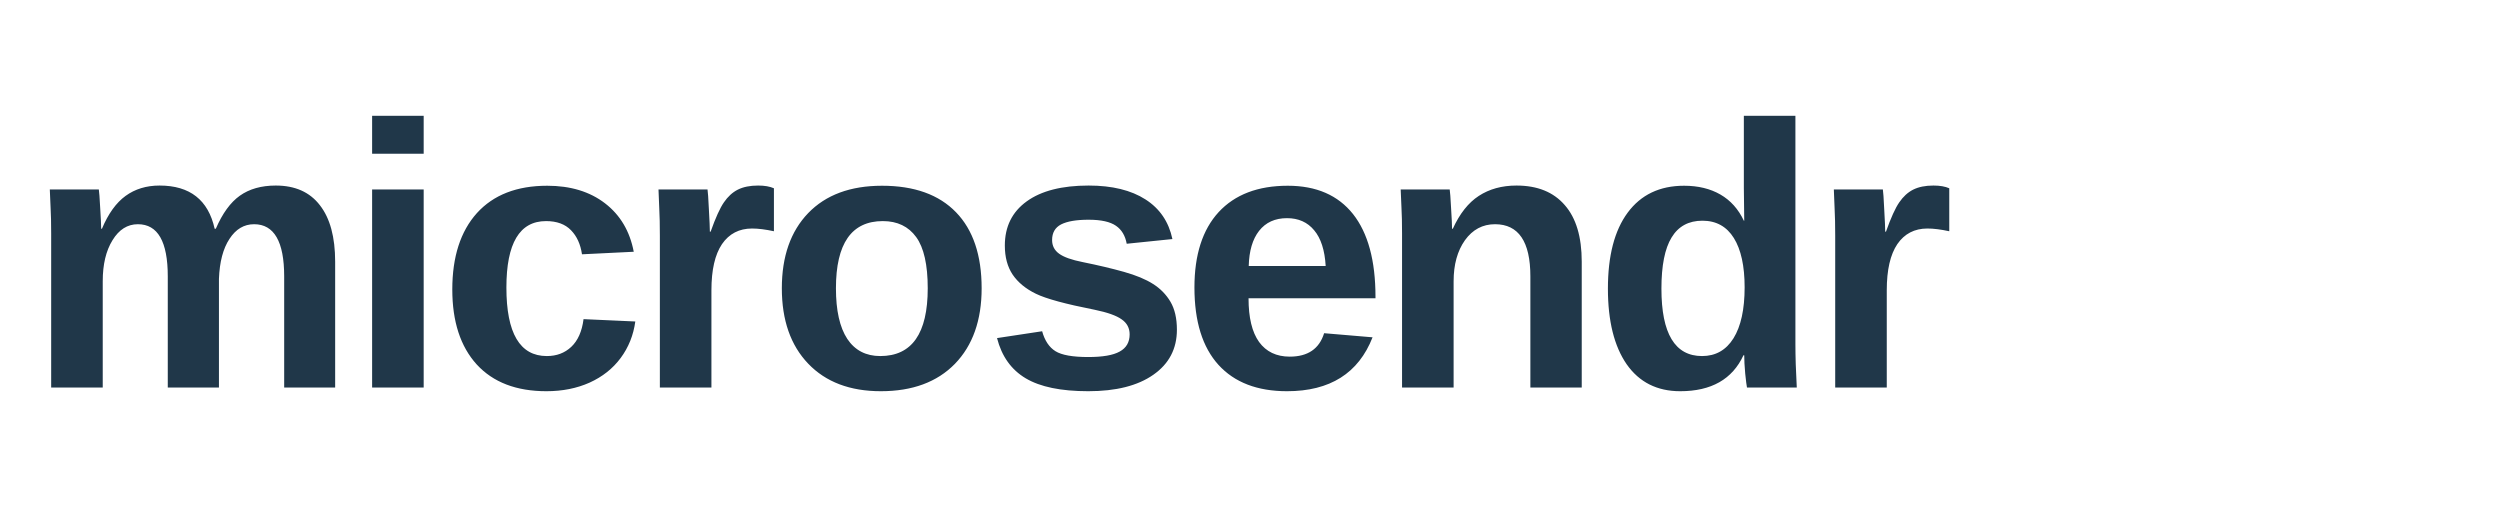
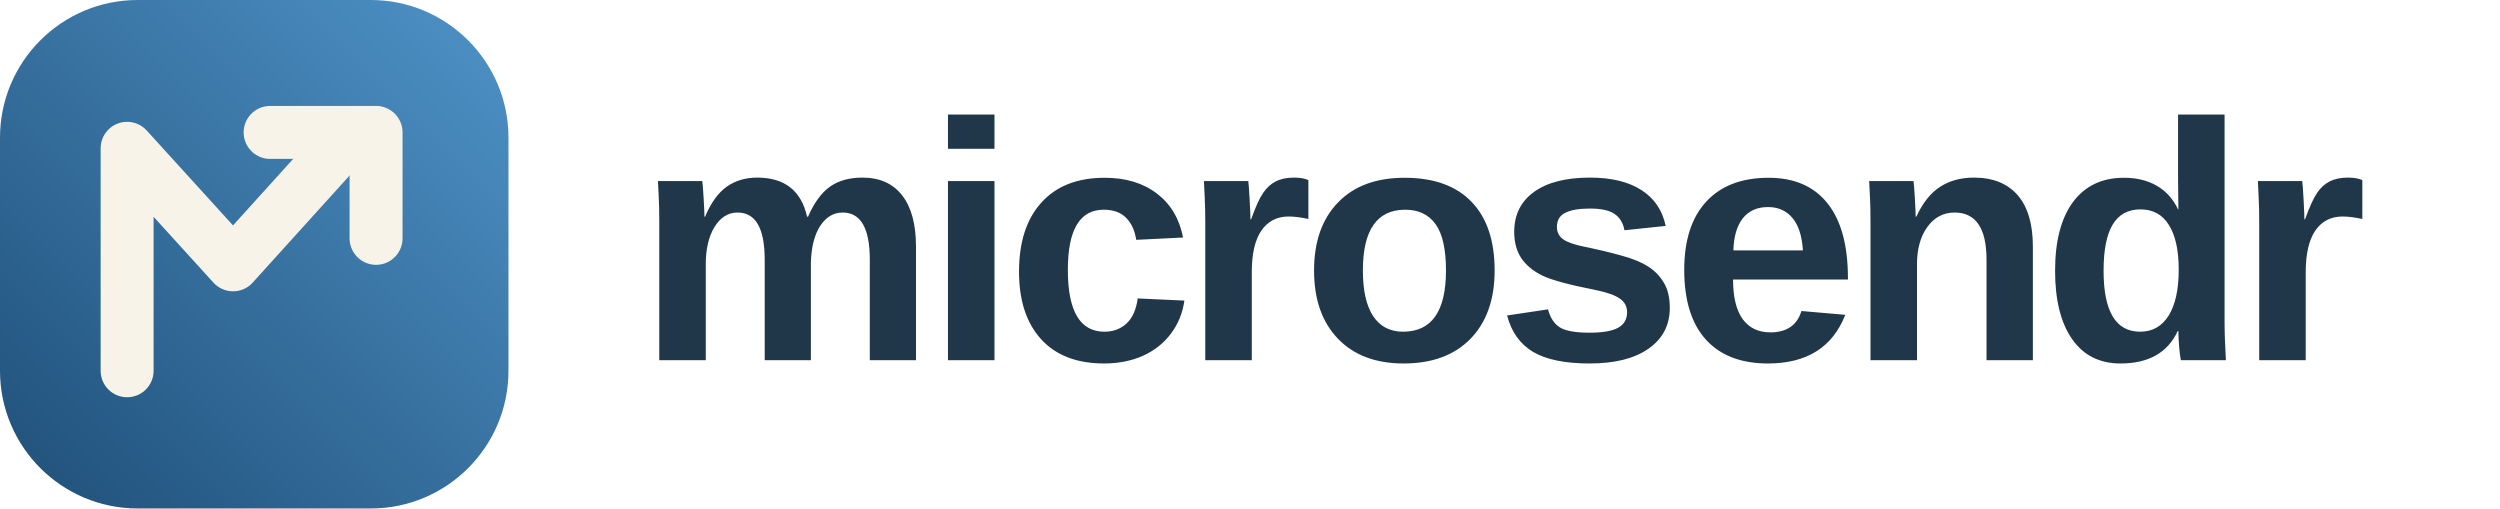
- <svg xmlns="http://www.w3.org/2000/svg" viewBox="0 0 200 42" role="img" aria-label="Microsendr">
-   <text x="2" y="31" fill="#203749" font-family="'DM Sans',Arial,Helvetica,sans-serif" font-size="30" font-weight="700" letter-spacing="-1">microsendr</text>
+ <svg xmlns="http://www.w3.org/2000/svg" viewBox="0 0 236 48" role="img" aria-label="Microsendr">
+   <defs>
+     <linearGradient id="g" x1="0" y1="1" x2="1" y2="0">
+       <stop offset="0" stop-color="#1f4f78" />
+       <stop offset="1" stop-color="#4f93c8" />
+     </linearGradient>
+   </defs>
+   <rect width="48" height="48" rx="13" fill="url(#g)" />
+   <path d="M12 35V14l10 11 9.5-10.5" fill="none" stroke="#f7f3e9" stroke-width="5" stroke-linecap="round" stroke-linejoin="round" />
+   <path d="M25.5 12.5H35.5V22.5" fill="none" stroke="#f7f3e9" stroke-width="5" stroke-linecap="round" stroke-linejoin="round" />
+   <text x="60" y="34" fill="#203749" font-family="'DM Sans',Arial,Helvetica,sans-serif" font-size="32" font-weight="700" letter-spacing="-1.2">microsendr</text>
</svg>
